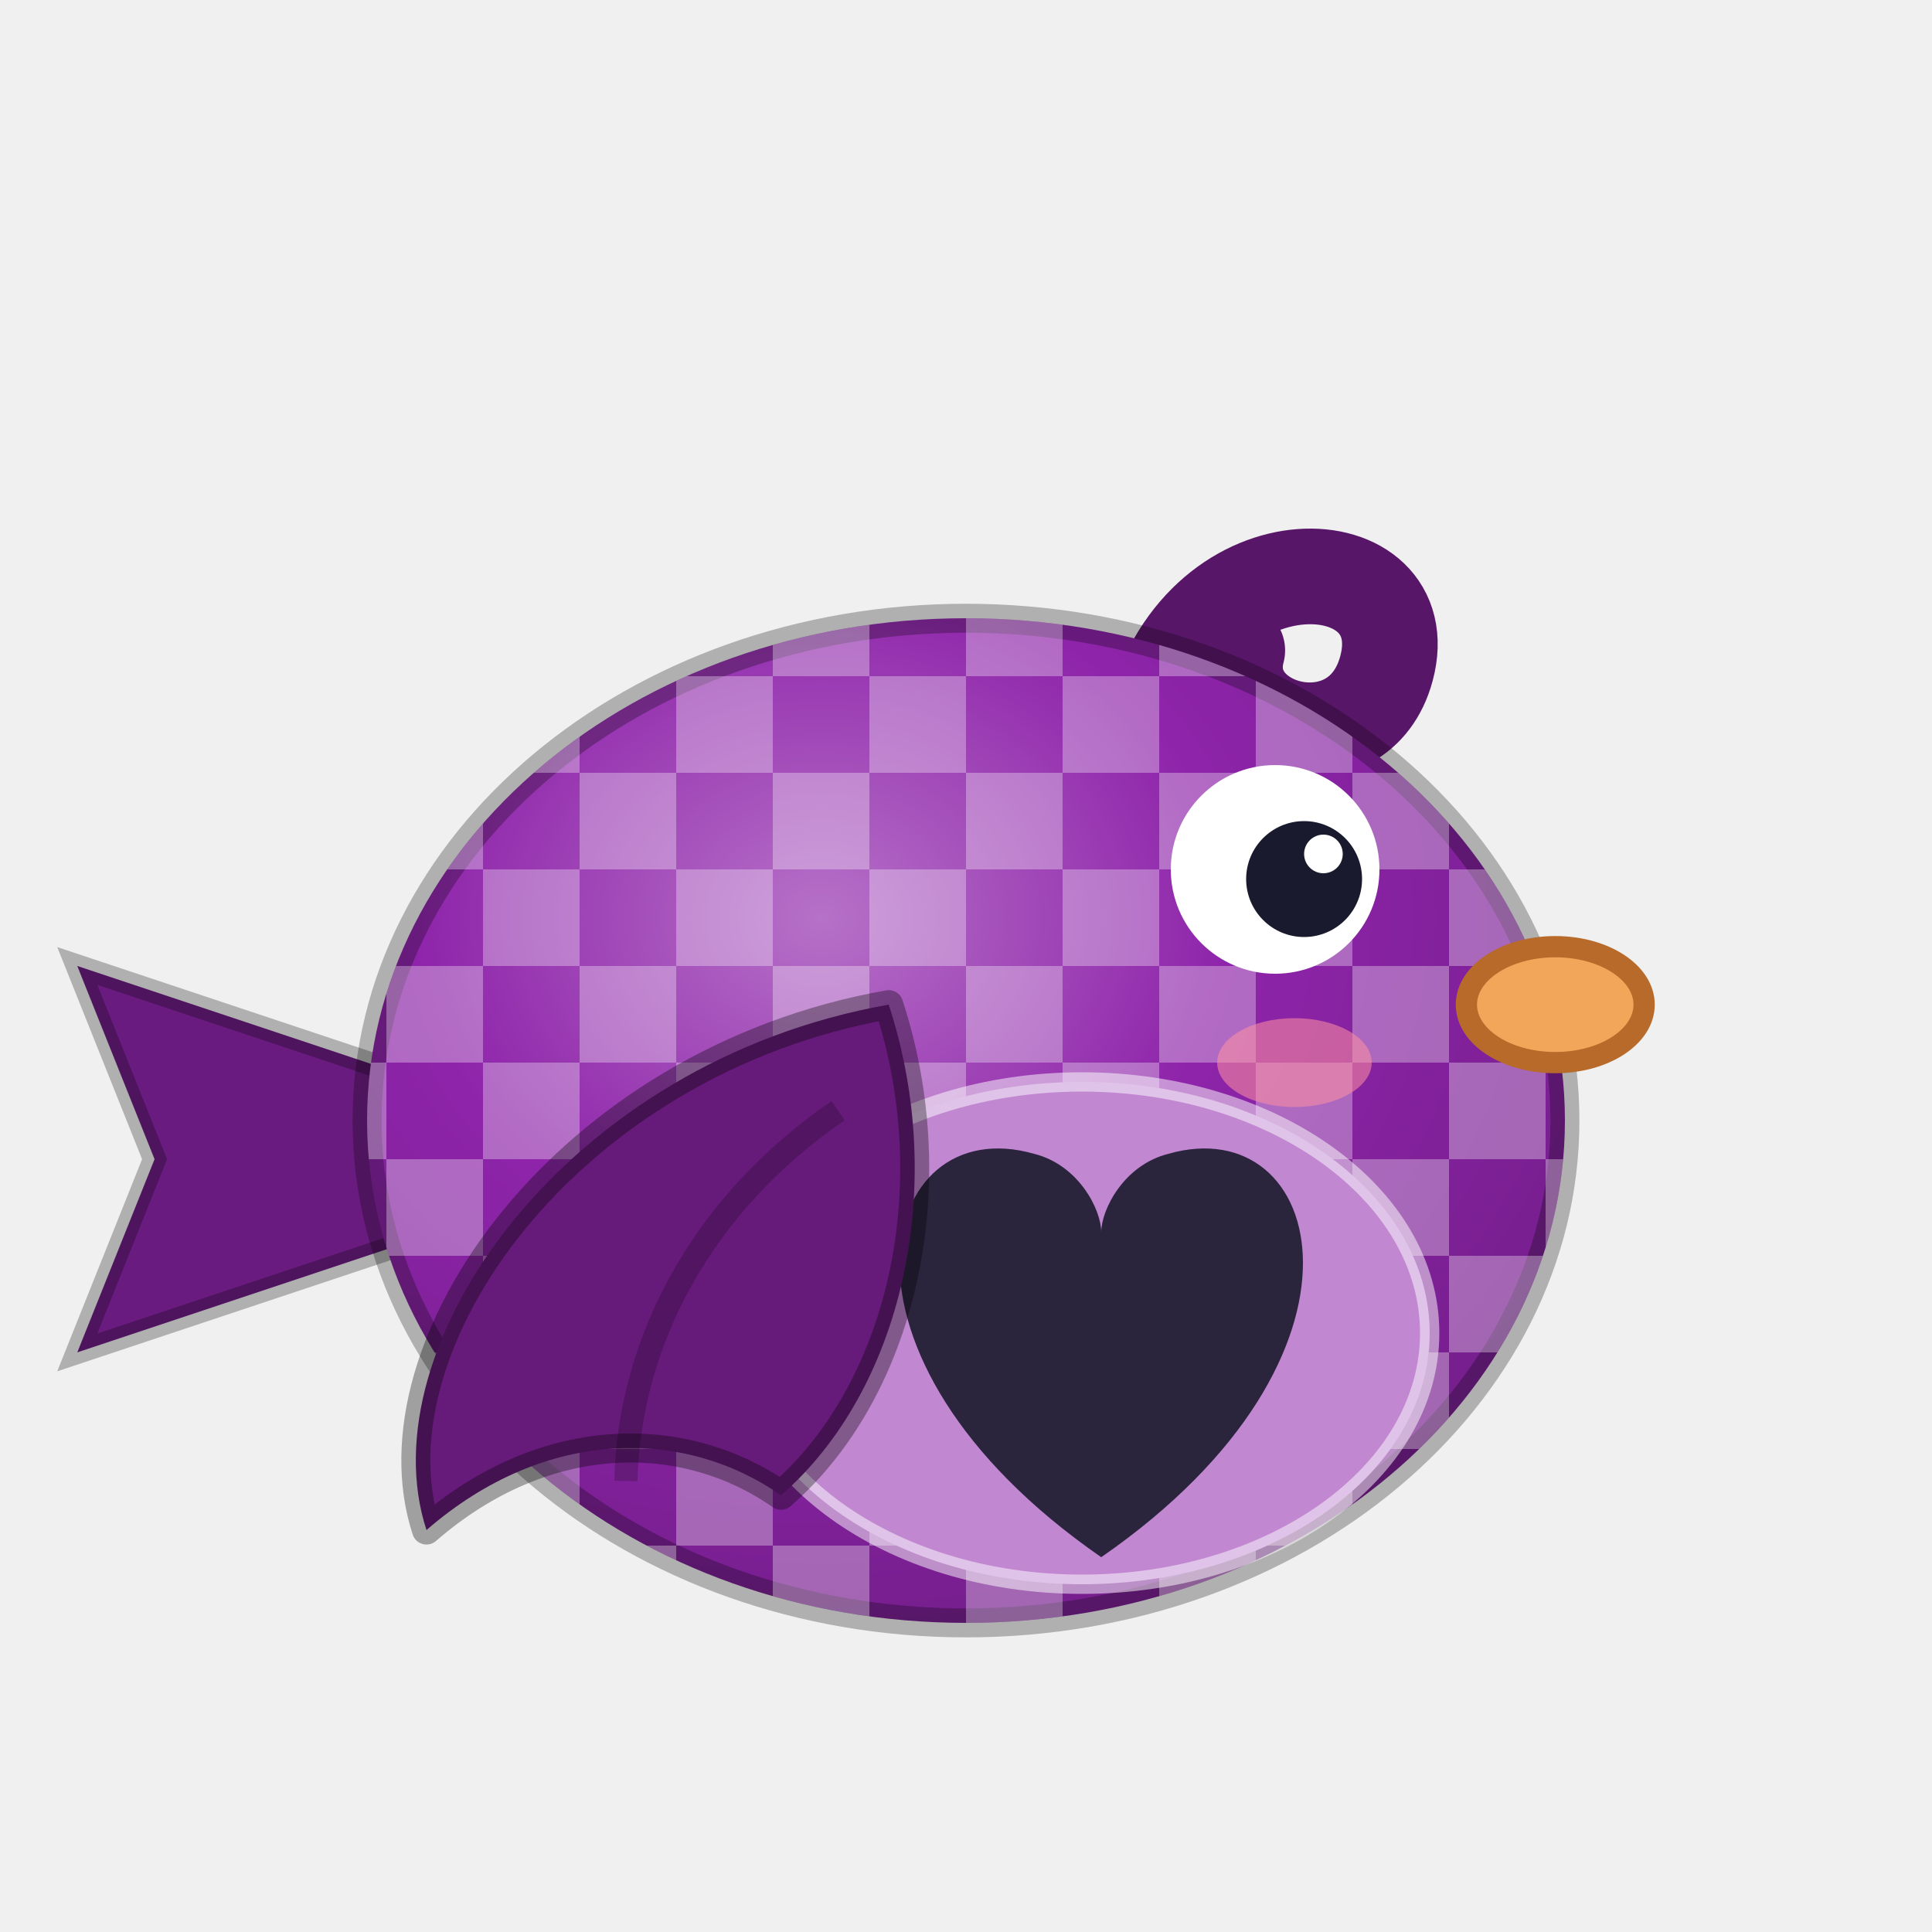
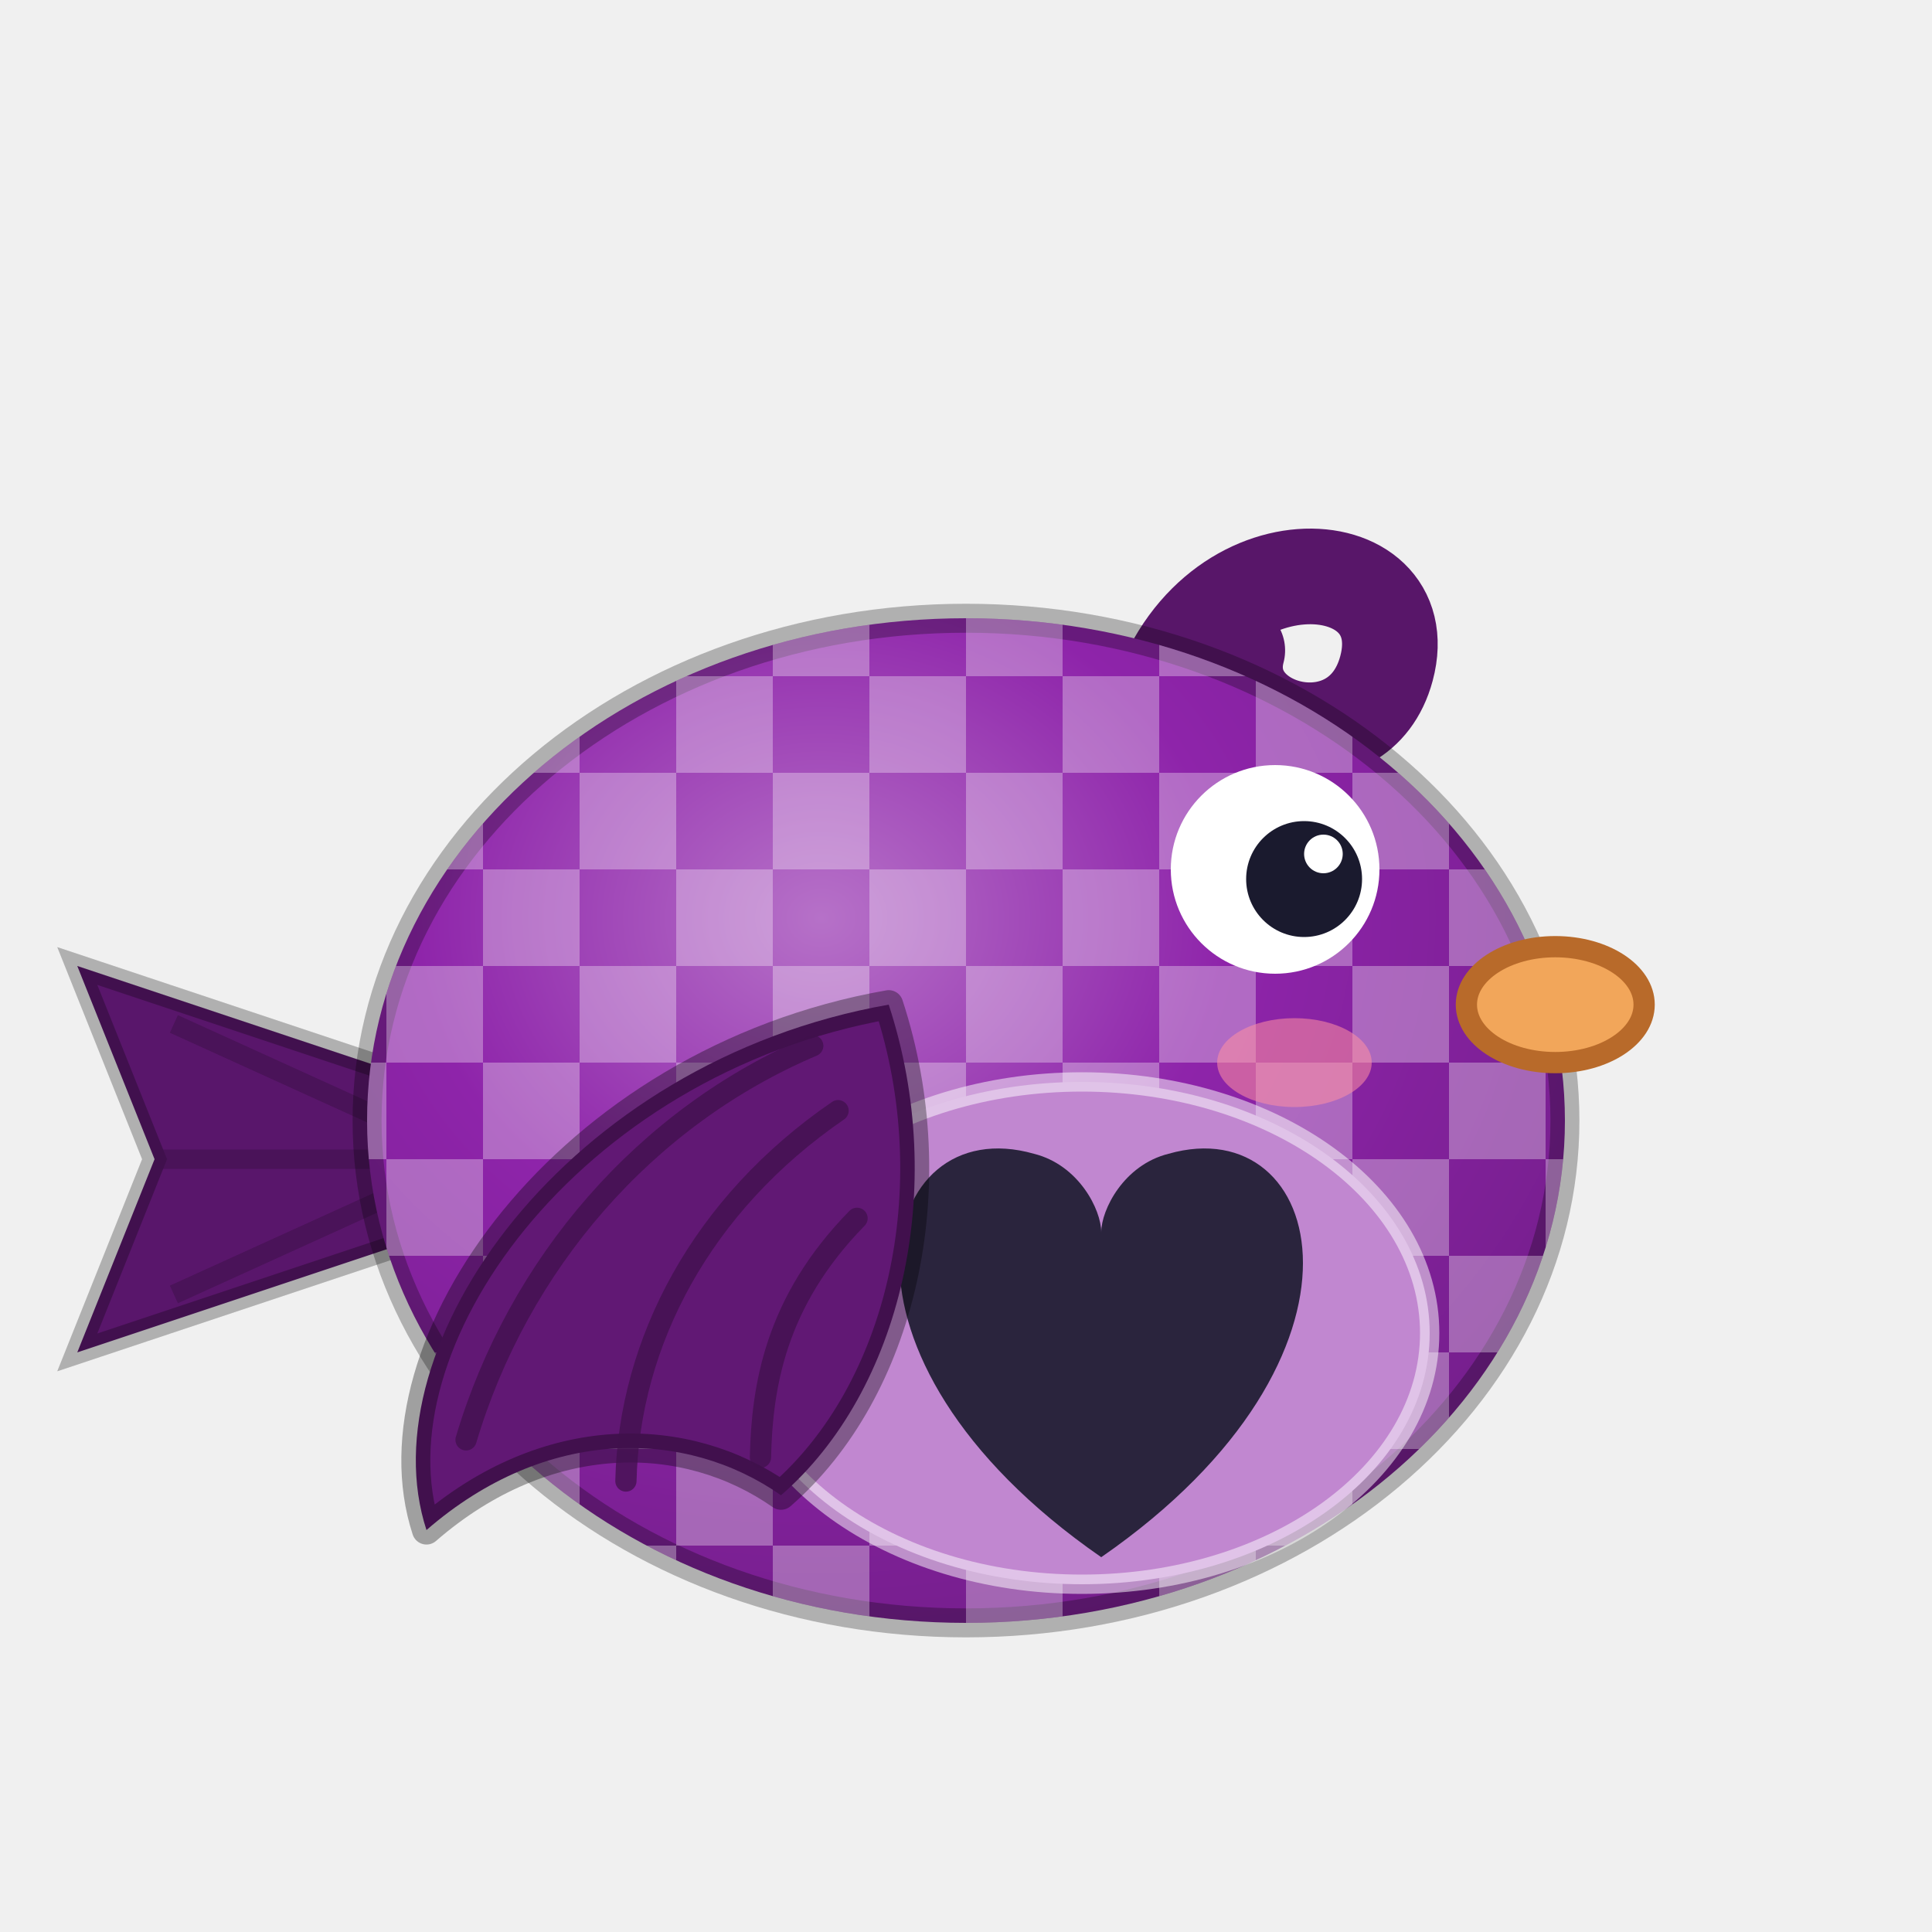
<svg xmlns="http://www.w3.org/2000/svg" viewBox="0 0 100 100" data-kind="color" data-color="purple" data-side-frame="1">
  <defs>
    <radialGradient id="sbpurple" cx="38%" cy="30%" r="75%">
      <stop offset="0" stop-color="#B671C8" />
      <stop offset=".45" stop-color="#8E24AA" />
      <stop offset="1" stop-color="#741E8B" />
    </radialGradient>
    <pattern id="sptpurple" width="10" height="10" patternUnits="userSpaceOnUse">
      <g opacity=".32">
        <rect width="5" height="5" fill="#FFFFFF" />
        <rect x="5" y="5" width="5" height="5" fill="#FFFFFF" />
      </g>
    </pattern>
    <clipPath id="scbpurple">
      <ellipse cx="50" cy="58" rx="31" ry="26" />
    </clipPath>
  </defs>
-   <path d="M22 56 L4 50 L8 60 L4 70 L22 64z" fill="#6A1B80" stroke="#0004" stroke-width="1.2" />
+   <path d="M22 56 L4 50 L8 60 L4 70 L22 64z" fill="#59166B" stroke="#0004" stroke-width="1.2" />
+   <path d="M20 60 L8 60 M20 58 L9 53 M20 62 L9 67" stroke="#40104C" stroke-width="1" opacity=".6" />
  <g transform="translate(60 36) scale(1.1) rotate(15) translate(-50 -30)">
    <path d="M50 31 C50 22 60 20 60 26 C60 31 53 31 53 27" fill="none" stroke="#581669" stroke-width="4.5" stroke-linecap="round" />
    <circle cx="50" cy="31" r="3" fill="#581669" />
  </g>
  <ellipse cx="50" cy="58" rx="31" ry="26" fill="url(#sbpurple)" stroke="#0004" stroke-width="1.5" />
  <rect x="18" y="30" width="64" height="56" fill="url(#sptpurple)" clip-path="url(#scbpurple)" />
  <ellipse cx="56" cy="69" rx="18" ry="13" fill="#C187D0" stroke="#fff" stroke-opacity=".5" stroke-width="1" />
  <g transform="translate(57 69) scale(.58) translate(-50 -50)">
    <path d="M50 70 C24 52 30 30 44 34 C48 35 50 39 50 41 C50 39 52 35 56 34 C70 30 76 52 50 70z" fill="#1A1A2E" fill-opacity=".9" />
  </g>
  <circle cx="66" cy="45" r="5.4" fill="#fff" />
  <circle cx="67.5" cy="45.5" r="3" fill="#1A1A2E" />
  <circle cx="68.5" cy="44.2" r="1" fill="#fff" />
  <ellipse cx="80.5" cy="52" rx="4.6" ry="3" fill="#F2A65A" stroke="#B86A2A" stroke-width="1.1" />
  <ellipse cx="67" cy="55" rx="4" ry="2.3" fill="#FF8FA3" opacity=".55" />
  <g transform="rotate(-55 46 52)">
-     <path d="M46 52 C34 40 16 40 10 48 C18 50 22 56 22 62 C30 64 40 60 46 52z" fill="#661A7A" stroke="#0005" stroke-width="1.5" stroke-linejoin="round" />
-     <path d="M40 53 C32 50 24 51 18 55" fill="none" stroke="#0003" stroke-width="1.2" />
+     <path d="M46 52 C34 40 16 40 10 48 C18 50 22 56 22 62 C30 64 40 60 46 52z" fill="#611874" stroke="#0005" stroke-width="1.5" stroke-linejoin="round" />
+     <path d="M40 53 C32 50 24 51 18 55 M42 50 C34 45 24 44 15 47 M36 57 C30 56 26 58 23 60" fill="none" stroke="#40104C" stroke-width="1.1" stroke-linecap="round" opacity=".75" />
  </g>
  <g transform="translate(0 -3)" />
</svg>
